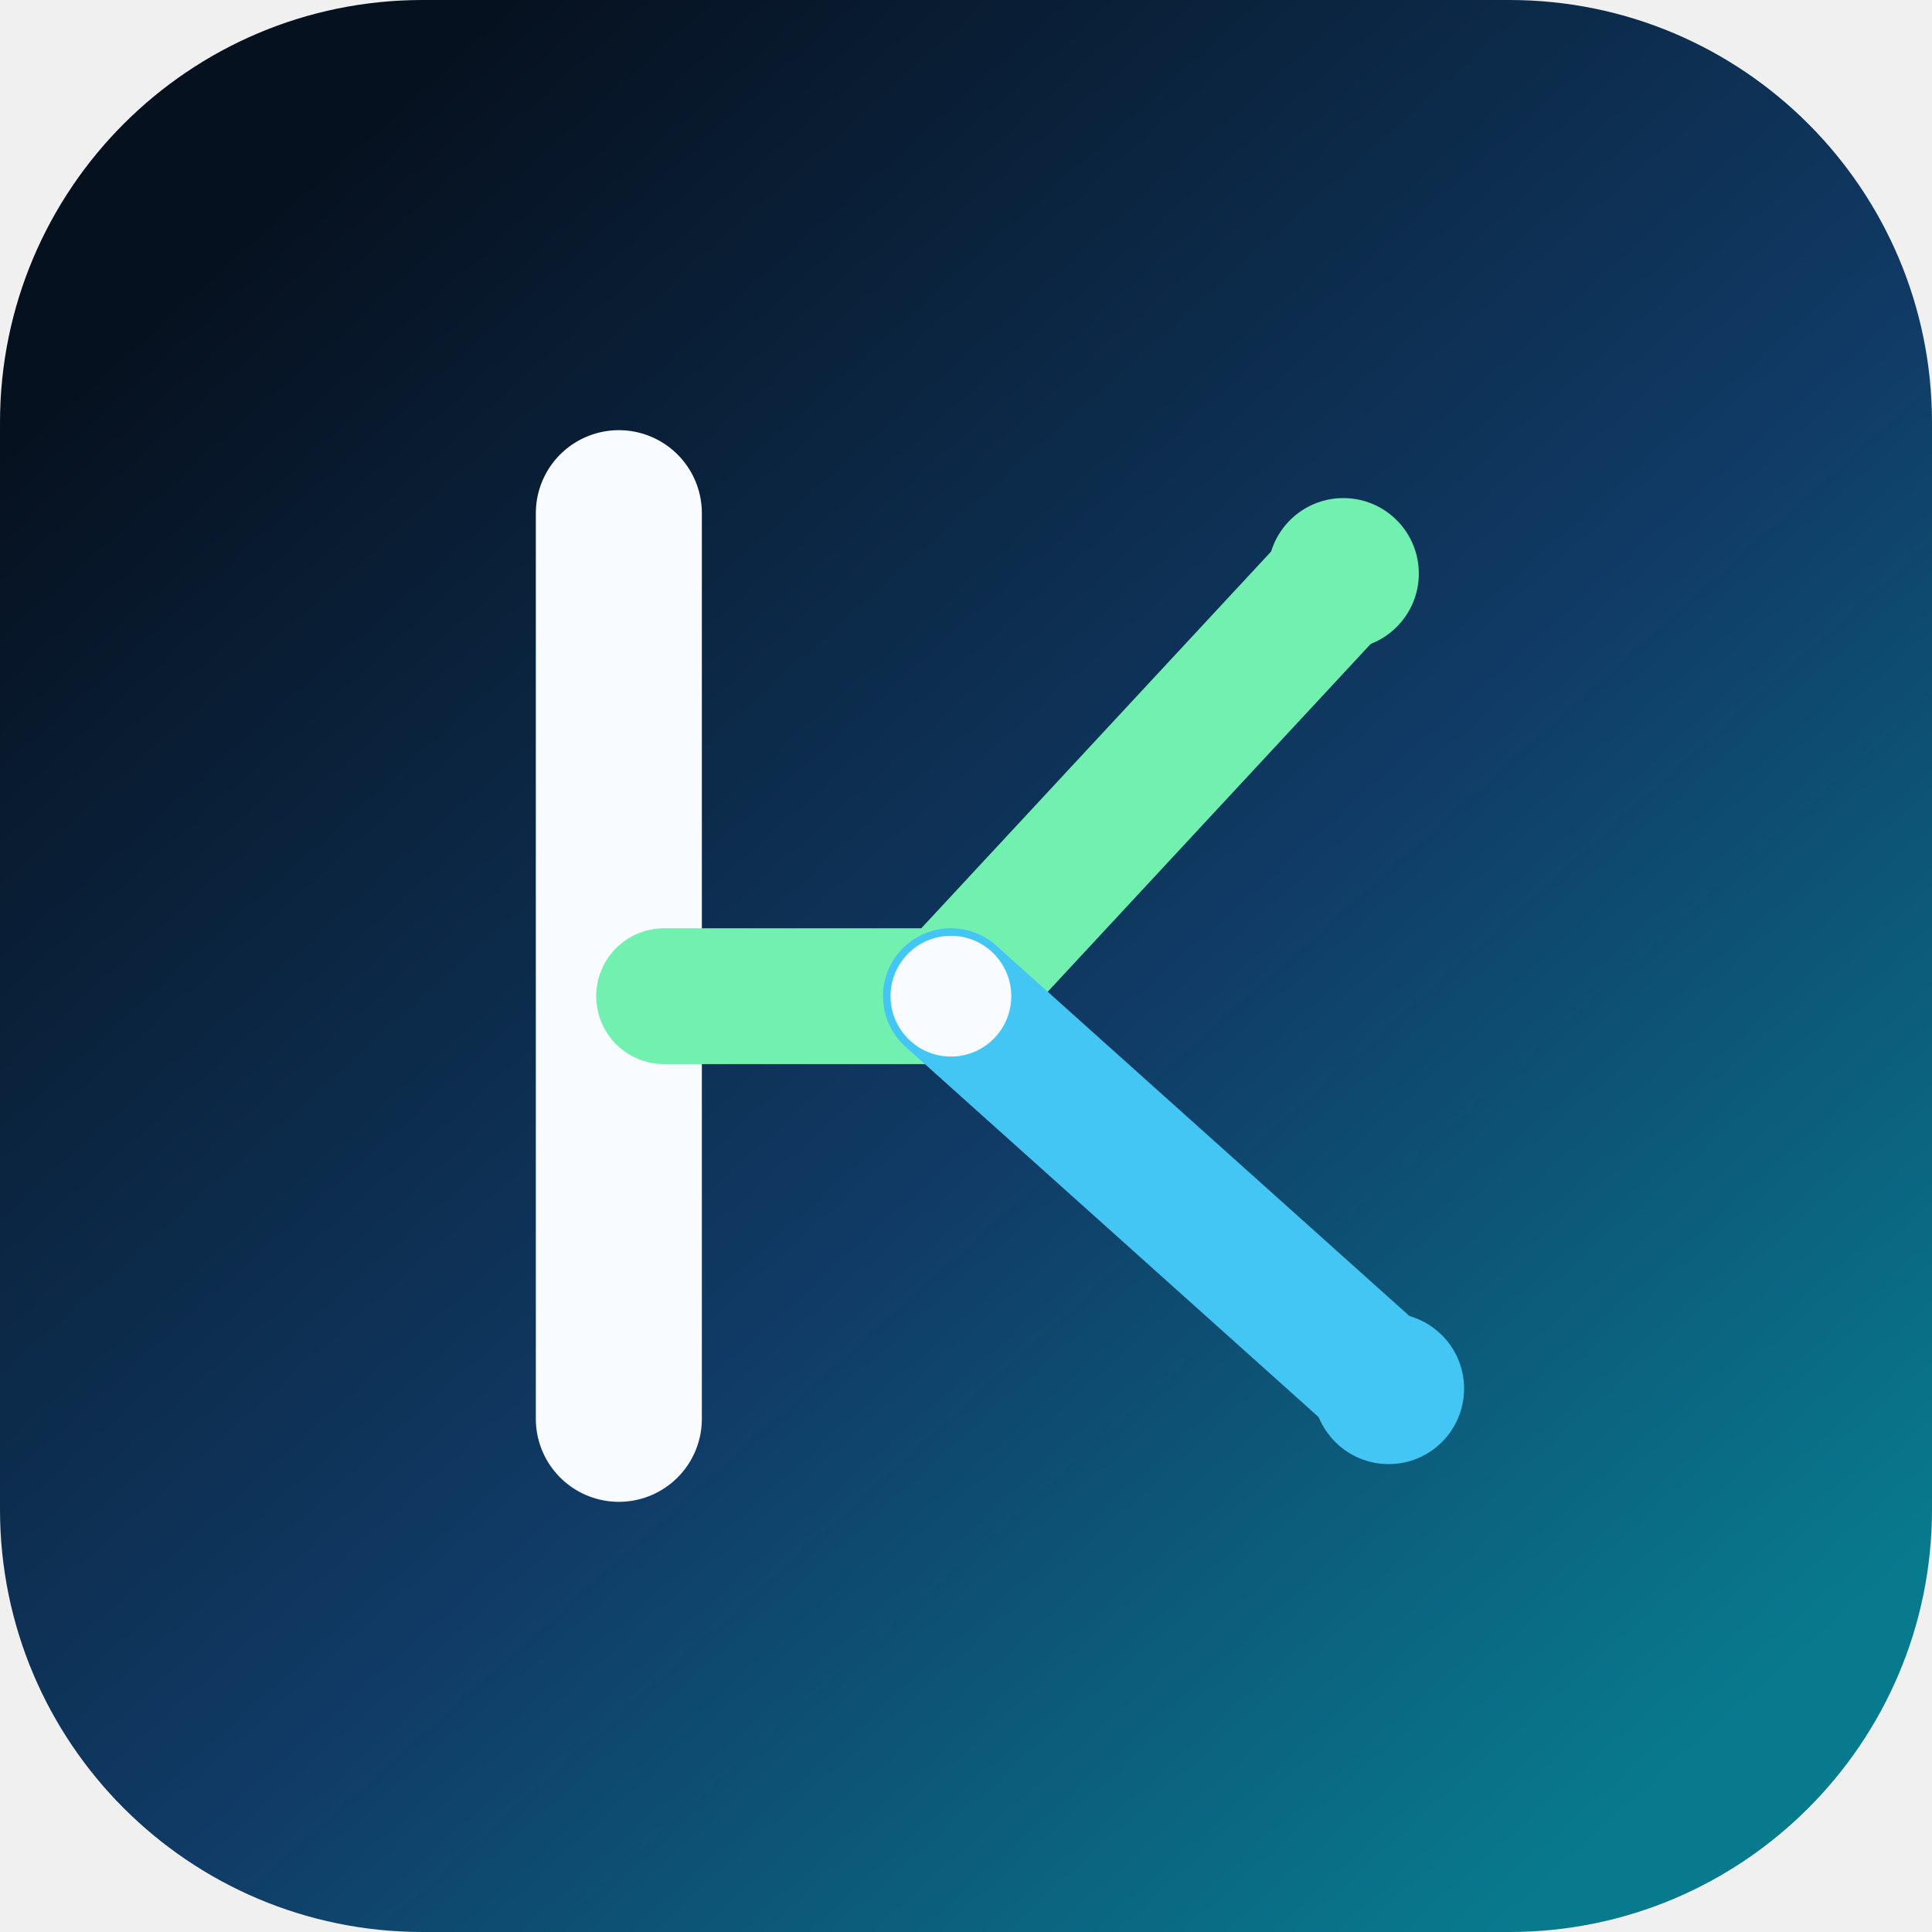
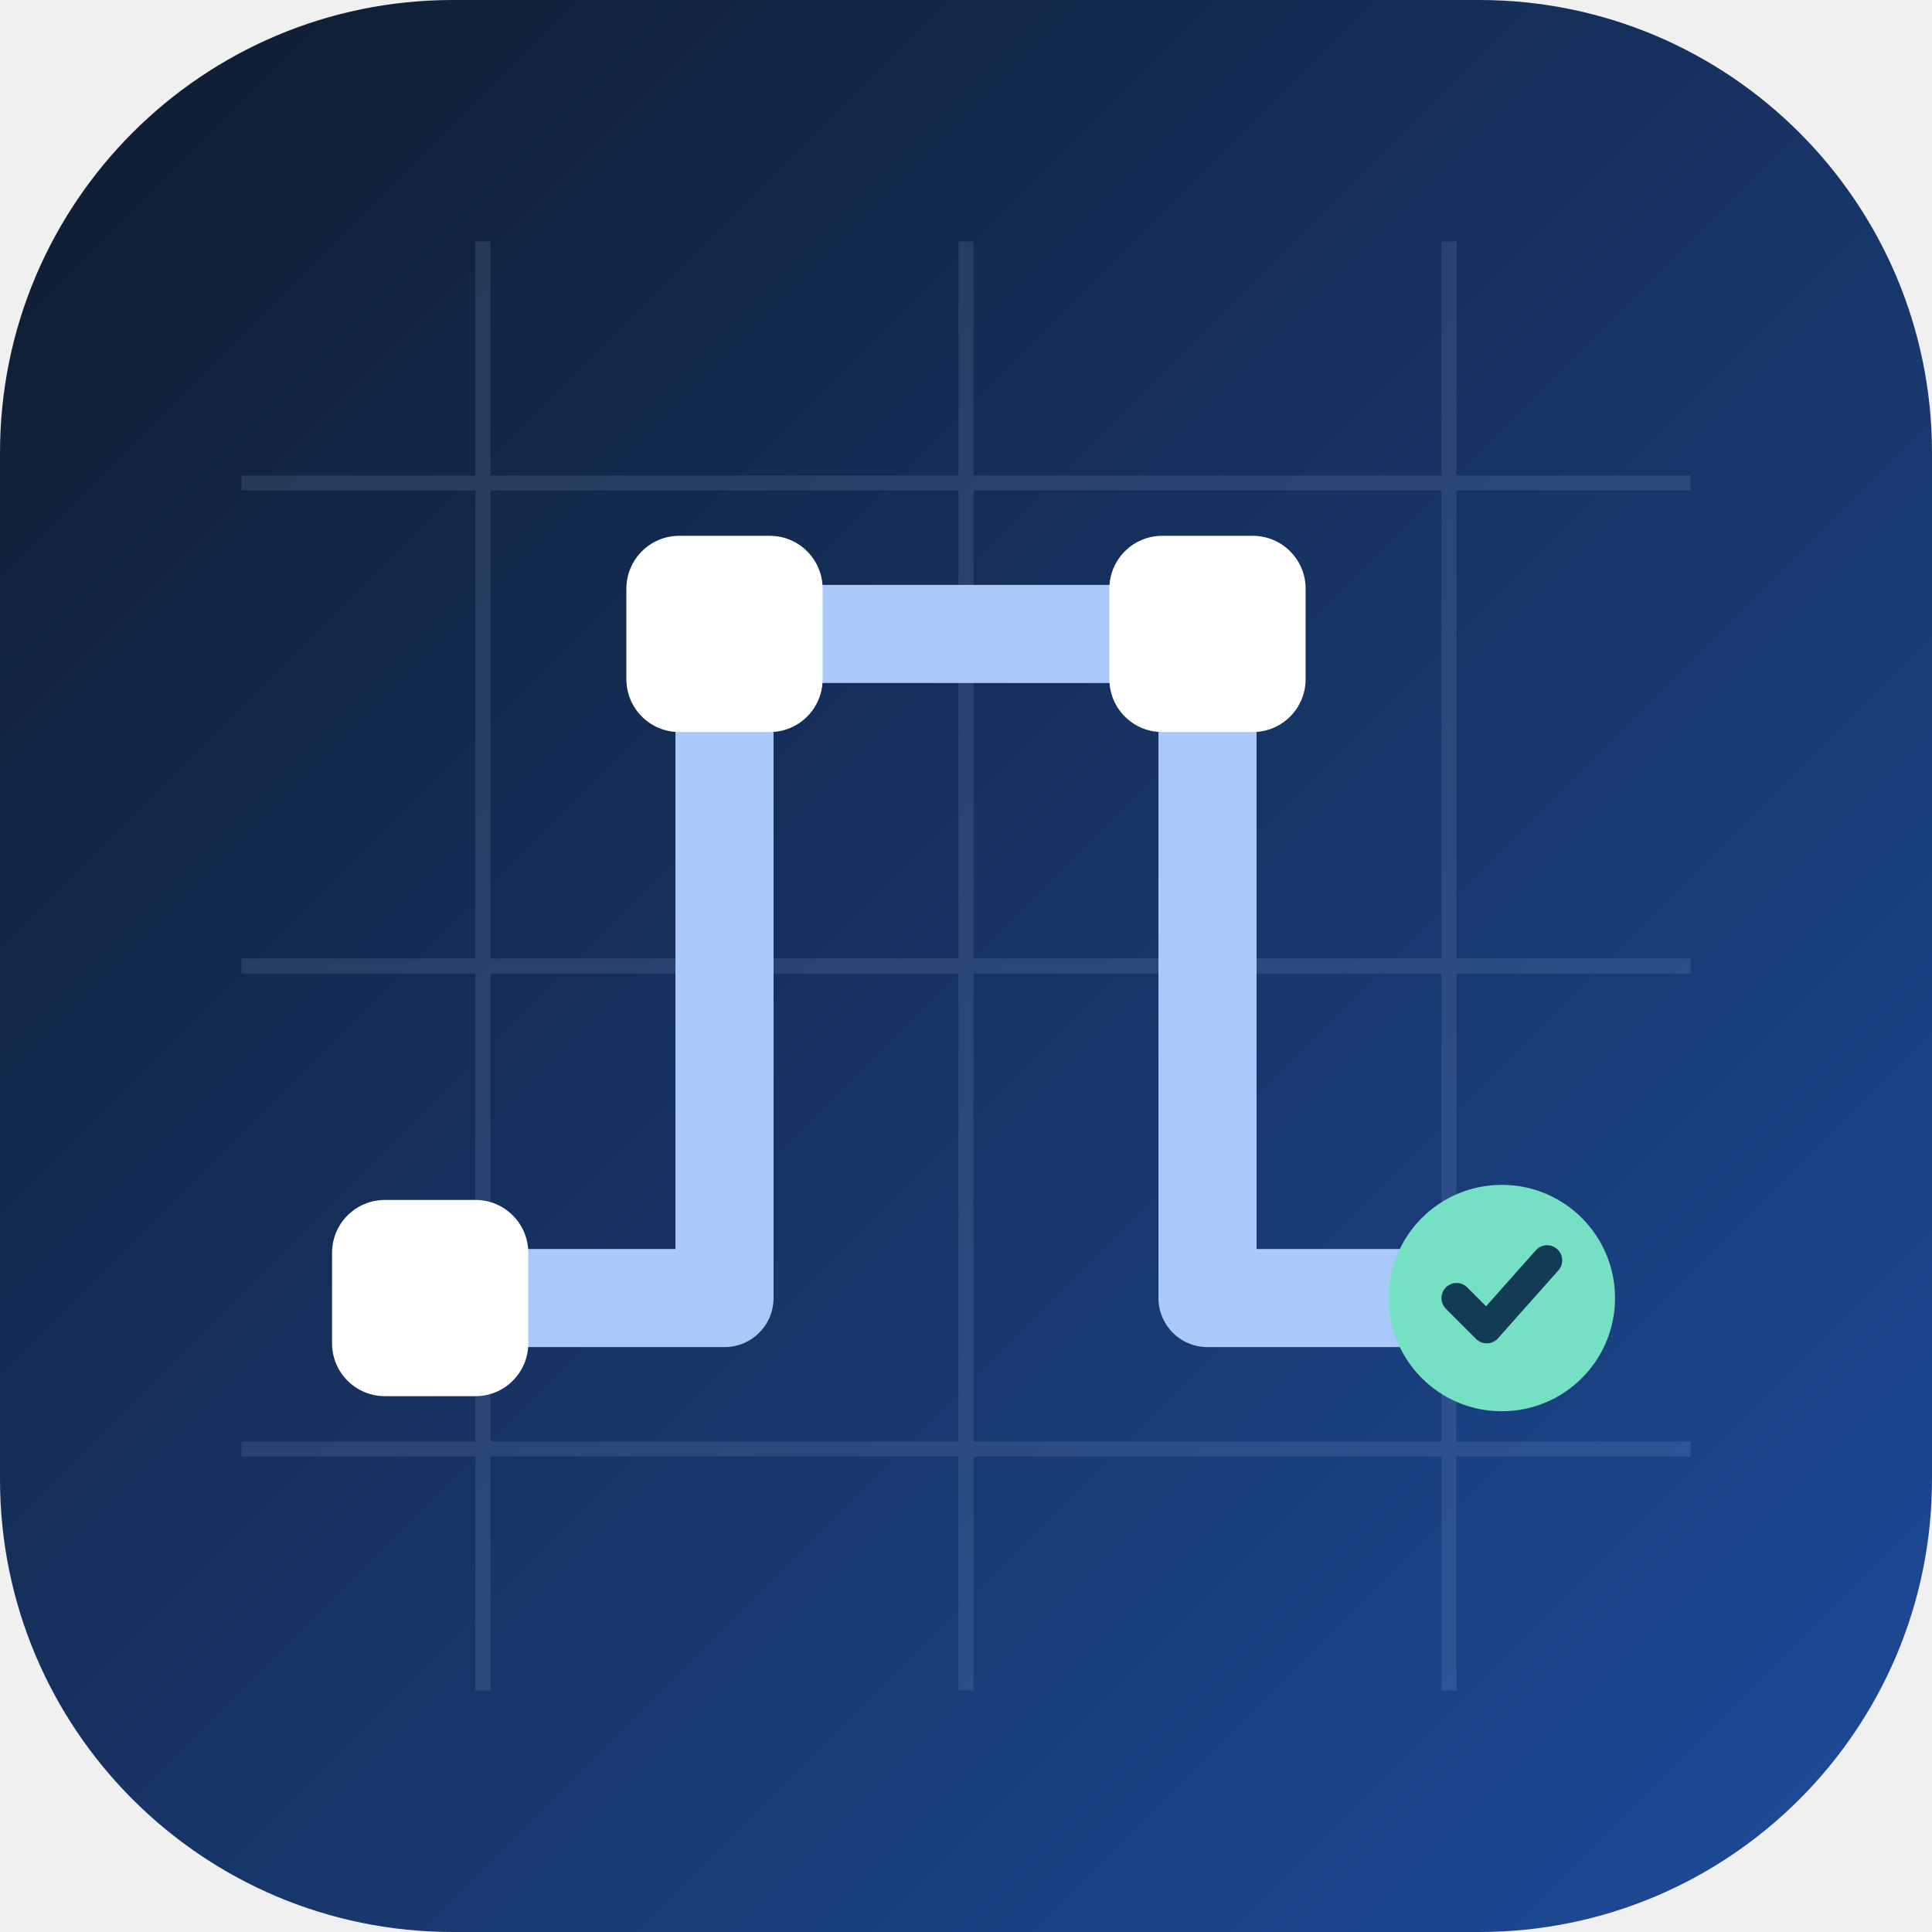
- <svg xmlns="http://www.w3.org/2000/svg" width="256" height="256" viewBox="0 0 256 256" fill="none" role="img" aria-labelledby="title desc">
-   <rect width="256" height="256" rx="56" fill="url(#bg)" />
-   <path d="M82 188V68" stroke="#F8FBFF" stroke-width="22" stroke-linecap="round" />
-   <path d="M88 132H126L178 76" stroke="#72F0B0" stroke-width="18" stroke-linecap="round" stroke-linejoin="round" />
-   <path d="M126 132L184 184" stroke="#43C6F4" stroke-width="18" stroke-linecap="round" stroke-linejoin="round" />
-   <circle cx="82" cy="68" r="9" fill="#F8FBFF" />
-   <circle cx="82" cy="188" r="9" fill="#F8FBFF" />
-   <circle cx="178" cy="76" r="10" fill="#72F0B0" />
-   <circle cx="184" cy="184" r="10" fill="#43C6F4" />
-   <circle cx="126" cy="132" r="8" fill="#F8FBFF" />
+ <svg xmlns="http://www.w3.org/2000/svg" viewBox="0 0 256 256" role="img" aria-labelledby="title desc">
  <defs>
-     <linearGradient id="bg" x1="40" y1="24" x2="226" y2="232" gradientUnits="userSpaceOnUse">
-       <stop stop-color="#06111F" />
-       <stop offset="0.56" stop-color="#103B66" />
-       <stop offset="1" stop-color="#087A8E" />
+     <linearGradient id="bg" x1="0" y1="0" x2="1" y2="1">
+       <stop stop-color="#0f1b2d" />
+       <stop offset="1" stop-color="#1d4c9c" />
    </linearGradient>
  </defs>
+   <rect width="256" height="256" rx="60" fill="url(#bg)" />
+   <g fill="none" stroke="#b7d2f7" stroke-opacity=".12" stroke-width="2">
+     <path d="M32 64h192M32 128h192M32 192h192M64 32v192M128 32v192M192 32v192" />
+   </g>
+   <path d="M57 172h39V84h64v88h39" fill="none" stroke="#a9c9fa" stroke-width="13" stroke-linecap="round" stroke-linejoin="round" />
+   <rect x="44" y="159" width="26" height="26" rx="7" fill="#fff" />
+   <rect x="83" y="71" width="26" height="26" rx="7" fill="#fff" />
+   <rect x="147" y="71" width="26" height="26" rx="7" fill="#fff" />
+   <circle cx="199" cy="172" r="15" fill="#75e0c4" />
+   <path d="m193 172 4 4 8-9" fill="none" stroke="#123b56" stroke-width="4" stroke-linecap="round" stroke-linejoin="round" />
</svg>
